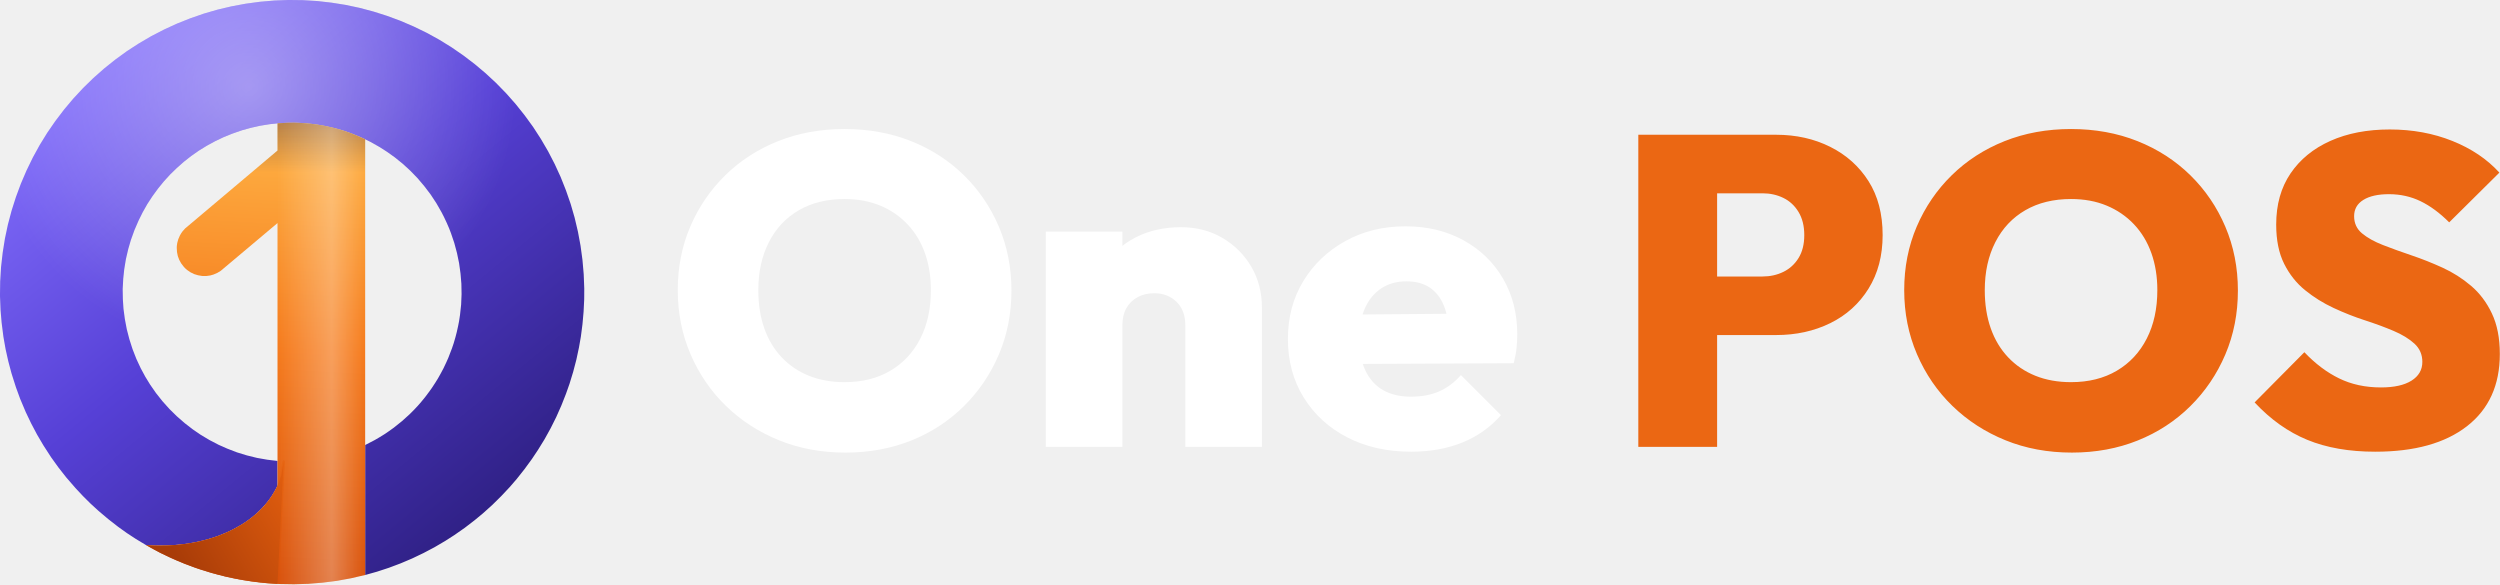
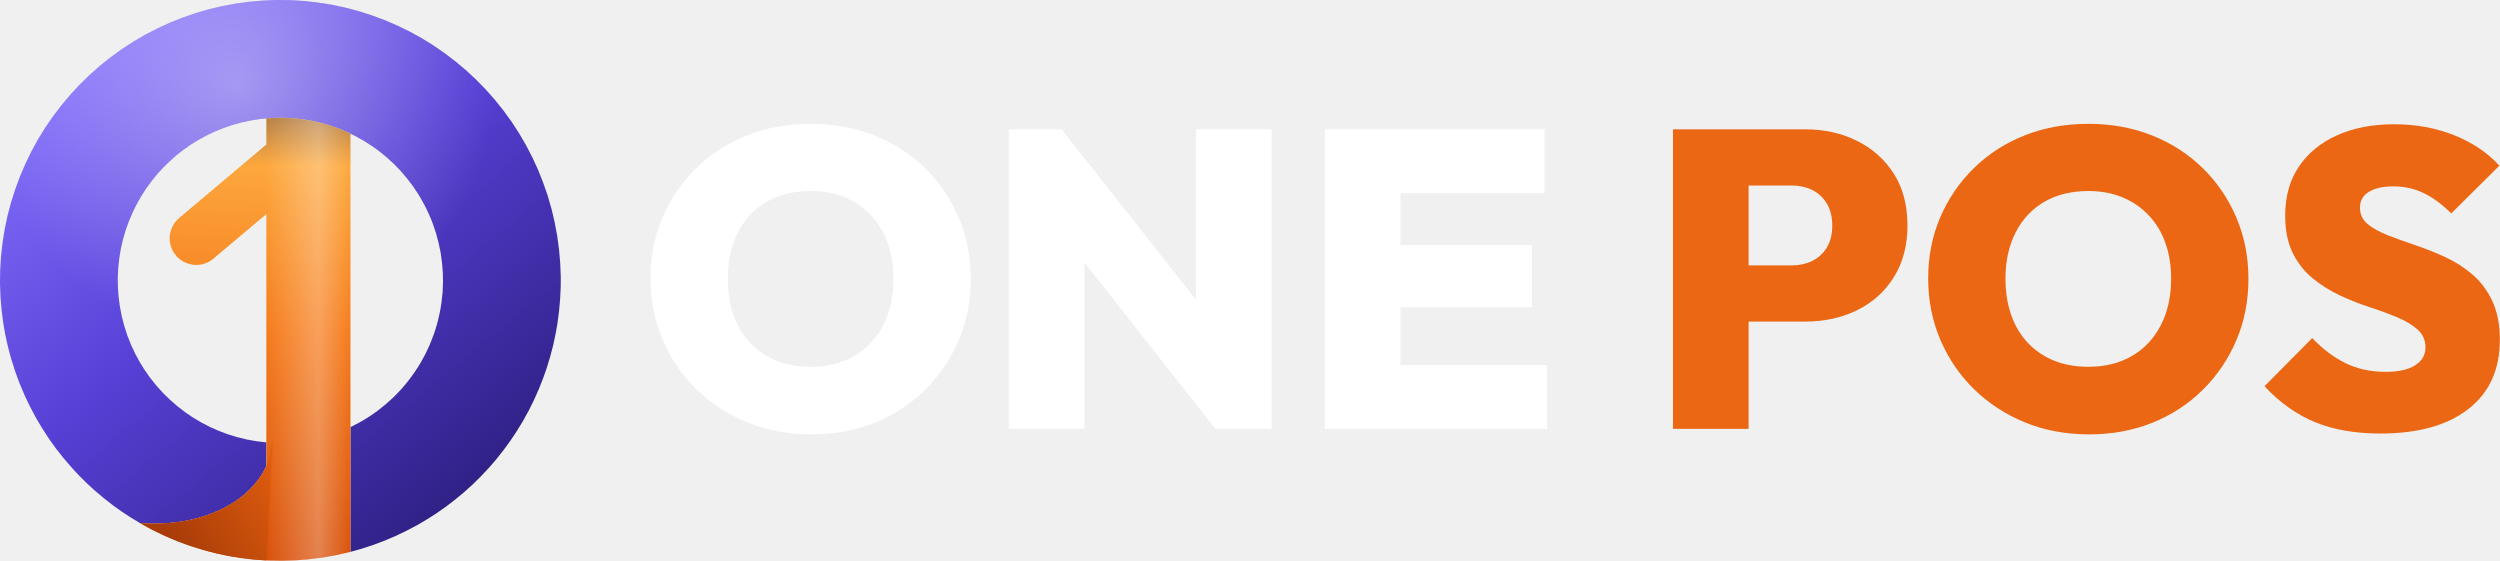
- <svg xmlns="http://www.w3.org/2000/svg" viewBox="0 0 5679 1327" width="5679" height="1327" role="img" aria-label="One POS">
+ <svg xmlns="http://www.w3.org/2000/svg" viewBox="0 0 5917 1327" width="5917" height="1327" role="img" aria-label="One POS">
  <defs>
    <linearGradient id="sr" x1="150" y1="80" x2="850" y2="930" gradientUnits="userSpaceOnUse">
      <stop offset="0" stop-color="#8672FF" />
      <stop offset="0.45" stop-color="#5640D6" />
      <stop offset="1" stop-color="#2A1C7A" />
    </linearGradient>
    <radialGradient id="sh" cx="430" cy="170" r="430" gradientUnits="userSpaceOnUse">
      <stop offset="0" stop-color="#FFFFFF" stop-opacity="0.38" />
      <stop offset="1" stop-color="#FFFFFF" stop-opacity="0" />
    </radialGradient>
    <linearGradient id="so" x1="560" y1="230" x2="520" y2="960" gradientUnits="userSpaceOnUse">
      <stop offset="0" stop-color="#FFB547" />
      <stop offset="0.5" stop-color="#F57A1C" />
      <stop offset="1" stop-color="#D9520B" />
    </linearGradient>
    <linearGradient id="st" x1="300" y1="900" x2="500" y2="780" gradientUnits="userSpaceOnUse">
      <stop offset="0" stop-color="#A93C08" />
      <stop offset="1" stop-color="#E5600F" />
    </linearGradient>
    <linearGradient id="ss" x1="0" y1="227" x2="0" y2="307" gradientUnits="userSpaceOnUse">
      <stop offset="0" stop-color="#1A0F45" stop-opacity="0.32" />
      <stop offset="1" stop-color="#1A0F45" stop-opacity="0" />
    </linearGradient>
    <linearGradient id="sg" x1="476" y1="0" x2="618" y2="0" gradientUnits="userSpaceOnUse">
      <stop offset="0" stop-color="#FFFFFF" stop-opacity="0" />
      <stop offset="0.62" stop-color="#FFFFFF" stop-opacity="0.28" />
      <stop offset="1" stop-color="#FFFFFF" stop-opacity="0" />
    </linearGradient>
  </defs>
  <g transform="translate(-42.4 -42.4) scale(1.41198)">
    <path fill="url(#sr)" d="M970.0 494.2L969.1 471.2L967.1 448.2L964.0 425.3L959.8 402.7L954.5 380.2L948.1 358.1L940.5 336.2L932.0 314.8L922.4 293.9L911.8 273.4L900.1 253.4L887.6 234.1L874.0 215.4L859.6 197.4L844.3 180.1L828.2 163.6L811.3 147.9L793.7 133.1L775.3 119.1L756.3 106.0L736.7 93.9L716.5 82.8L695.7 72.7L674.5 63.6L652.9 55.6L630.9 48.6L608.6 42.7L586.0 37.9L563.3 34.3L540.3 31.7L517.3 30.3L494.2 30.0L471.2 30.9L448.2 32.9L425.3 36.0L402.7 40.2L380.2 45.5L358.1 51.9L336.2 59.5L314.8 68.0L293.9 77.6L273.4 88.2L253.4 99.9L234.1 112.4L215.4 126.0L197.4 140.4L180.1 155.7L163.6 171.8L147.9 188.7L133.1 206.3L119.1 224.7L106.0 243.7L93.9 263.3L82.8 283.5L72.7 304.3L63.6 325.5L55.6 347.1L48.6 369.1L42.7 391.4L37.9 414.0L34.3 436.7L31.7 459.7L30.3 482.7L30.0 505.8L30.9 528.8L32.6 548.9L35.5 571.8L39.0 591.7L43.4 611.4L48.6 630.9L55.6 652.9L62.5 671.8L71.5 693.1L80.2 711.3L89.6 729.1L99.9 746.6L112.4 765.9L124.2 782.3L136.7 798.2L151.8 815.6L163.6 828.2L175.9 840.4L188.7 852.1L204.1 865.1L220.0 877.5L234.1 887.6L248.6 897.1L265.0 907.0L280.4 907.7L295.8 907.7L311.0 906.9L326.1 905.4L341.1 903.0L355.9 899.8L370.4 895.8L380.0 892.6L394.1 886.9L403.4 882.6L417.0 875.1L425.9 869.4L434.6 863.0L443.1 855.9L451.4 847.8L459.5 838.6L463.4 833.5L467.3 827.9L471.1 821.6L474.9 814.6L476.5 811.0L476.5 771.6L460.0 769.6L443.5 766.7L427.3 762.7L411.3 757.8L395.7 751.8L381.9 745.7L367.1 738.0L352.7 729.4L340.3 720.9L327.1 710.7L314.5 699.7L302.6 688.0L291.4 675.5L281.0 662.4L271.5 648.7L263.6 635.8L256.5 622.6L249.4 607.4L243.3 591.8L238.2 575.9L234.0 559.7L230.9 543.3L228.7 526.7L227.7 511.7L227.4 495.0L228.3 478.3L229.9 463.3L232.6 446.8L236.4 430.5L240.6 416.1L246.3 400.3L252.9 385.0L259.6 371.5L267.0 358.4L275.2 345.8L284.1 333.6L293.6 321.9L303.7 310.8L314.5 300.3L325.8 290.3L337.6 281.0L349.9 272.4L362.7 264.5L375.9 257.3L389.5 250.8L403.5 245.1L419.3 239.6L433.8 235.6L448.5 232.3L463.3 229.9L478.3 228.3L493.3 227.5L508.4 227.5L523.4 228.4L540.0 230.4L554.8 233.0L569.5 236.4L583.9 240.6L598.1 245.7L612.0 251.5L625.5 258.0L640.1 266.2L652.8 274.3L665.1 283.1L678.1 293.6L690.4 304.9L702.0 316.9L712.8 329.7L722.9 343.0L732.1 357.0L740.4 371.5L744.2 378.9L748.5 388.0L752.5 397.2L755.5 405.0L760.9 420.9L765.2 437.0L768.6 453.4L770.9 470.0L772.3 486.6L772.6 503.3L771.9 520.1L770.1 536.7L768.6 546.6L767.0 554.8L764.8 564.6L762.7 572.7L759.9 582.3L757.2 590.3L751.2 605.9L747.8 613.5L743.5 622.6L738.8 631.4L734.7 638.7L730.3 645.8L724.8 654.2L719.9 661.0L713.9 669.0L707.5 676.8L702.0 683.1L695.1 690.4L689.2 696.3L676.8 707.5L663.7 718.0L655.6 723.8L648.7 728.5L640.1 733.8L632.9 738.0L617.5 746.0L617.5 955.1L636.4 949.8L655.6 943.5L674.5 936.4L693.1 928.5L711.3 919.8L729.1 910.4L746.6 900.1L761.1 890.8L777.7 879.2L793.7 866.9L807.0 855.9L822.0 842.4L836.4 828.2L850.2 813.5L861.5 800.4L874.0 784.6L885.9 768.3L895.5 753.9L906.1 736.7L915.9 719.0L924.9 701.0L933.1 682.5L940.5 663.8L946.3 647.4L952.2 628.1L957.3 608.6L961.5 588.9L964.5 571.8L967.1 551.8L968.9 531.7L969.9 511.5ZM265.3 907.2L268.3 908.9L268.8 909.2ZM270.9 910.4L272.8 911.4L269.5 909.6ZM273.2 911.6L275.9 913.1L276.8 913.6ZM277.5 914.0L281.0 915.9L281.1 915.9ZM283.5 917.2L284.9 917.9L281.5 916.1ZM285.6 918.3L288.7 919.8L289.2 920.1ZM291.3 921.1L293.4 922.2L289.9 920.4ZM293.7 922.3L296.4 923.6L297.4 924.1ZM298.2 924.5L301.7 926.1L301.9 926.2ZM304.3 927.3L305.8 928.0L302.4 926.4ZM306.5 928.3L309.5 929.7L310.2 929.9ZM312.2 930.8L314.6 931.9L310.9 930.3ZM314.8 932.0L317.5 933.1L318.6 933.6ZM319.4 933.9L322.8 935.3L323.1 935.4ZM325.5 936.4L327.2 937.1L323.7 935.7ZM327.8 937.3L330.8 938.5L331.6 938.8ZM332.4 939.1L336.2 940.5L336.2 940.6ZM338.9 941.5L340.1 942.0L336.3 940.6ZM341.0 942.3L344.4 943.5L344.8 943.6ZM347.1 944.4L348.9 945.1L345.4 943.8ZM349.5 945.3L352.6 946.3L353.4 946.5ZM354.2 946.8L358.1 948.1L358.1 948.1ZM360.8 948.9L362.1 949.3L358.3 948.1ZM362.9 949.6L366.3 950.6L366.8 950.7ZM369.1 951.4L371.1 952.0L367.5 950.9ZM371.6 952.1L374.6 953.0L375.5 953.2ZM376.4 953.5L380.2 954.5L380.4 954.5ZM383.0 955.2L384.4 955.6L380.7 954.6ZM385.2 955.8L388.6 956.6L389.1 956.7ZM391.4 957.3L393.6 957.8L389.9 956.9ZM394.0 957.9L397.0 958.6L398.0 958.8ZM398.9 959.0L402.7 959.8L402.9 959.9ZM405.5 960.4L407.1 960.7L403.4 960.0ZM407.8 960.9L411.1 961.5L411.8 961.6ZM414.0 962.1L416.4 962.5L412.6 961.8ZM416.7 962.6L419.6 963.1L420.8 963.3ZM421.6 963.4L425.3 964.0L425.6 964.1ZM428.2 964.5L429.9 964.7L426.2 964.2ZM430.6 964.8L433.9 965.3L434.6 965.4ZM436.7 965.7L439.5 966.1L435.5 965.5ZM439.6 966.1L442.5 966.5L443.7 966.6ZM444.5 966.7L448.2 967.1L448.6 967.2ZM451.1 967.4L452.9 967.6L449.2 967.2ZM453.6 967.7L456.8 968.0L457.6 968.1ZM458.5 968.2L462.5 968.5L462.6 968.5ZM465.4 968.7L466.7 968.8L462.7 968.5ZM467.6 968.9L471.2 969.1L471.6 969.1ZM474.1 969.3L476.1 969.4L472.4 969.2Z" />
    <path fill="url(#sh)" d="M970.0 494.2L969.1 471.2L967.1 448.2L964.0 425.3L959.8 402.7L954.5 380.2L948.1 358.1L940.5 336.2L932.0 314.8L922.4 293.9L911.8 273.4L900.1 253.4L887.6 234.1L874.0 215.4L859.6 197.4L844.3 180.1L828.2 163.6L811.3 147.9L793.7 133.1L775.3 119.1L756.3 106.0L736.7 93.9L716.5 82.8L695.7 72.7L674.5 63.6L652.9 55.6L630.9 48.6L608.6 42.7L586.0 37.9L563.3 34.3L540.3 31.7L517.3 30.3L494.2 30.0L471.2 30.9L448.2 32.9L425.3 36.0L402.7 40.2L380.2 45.5L358.1 51.9L336.2 59.5L314.8 68.0L293.9 77.6L273.4 88.2L253.4 99.9L234.1 112.4L215.4 126.0L197.4 140.4L180.1 155.7L163.6 171.8L147.9 188.7L133.1 206.3L119.1 224.7L106.0 243.7L93.9 263.3L82.8 283.5L72.7 304.3L63.6 325.5L55.6 347.1L48.6 369.1L42.7 391.4L37.9 414.0L34.3 436.7L31.7 459.7L30.3 482.7L30.0 505.8L30.9 528.8L32.6 548.9L35.5 571.8L39.0 591.7L43.4 611.4L48.6 630.9L55.6 652.9L62.5 671.8L71.5 693.1L80.2 711.3L89.6 729.1L99.9 746.6L112.4 765.9L124.2 782.3L136.7 798.2L151.8 815.6L163.6 828.2L175.9 840.4L188.7 852.1L204.1 865.1L220.0 877.5L234.1 887.6L248.6 897.1L265.0 907.0L280.4 907.7L295.8 907.7L311.0 906.9L326.1 905.4L341.1 903.0L355.9 899.8L370.4 895.8L380.0 892.6L394.1 886.9L403.4 882.6L417.0 875.1L425.9 869.4L434.6 863.0L443.1 855.9L451.4 847.8L459.5 838.6L463.4 833.5L467.3 827.9L471.1 821.6L474.9 814.6L476.5 811.0L476.5 771.6L460.0 769.6L443.5 766.7L427.3 762.7L411.3 757.8L395.7 751.8L381.9 745.7L367.1 738.0L352.7 729.4L340.3 720.9L327.1 710.7L314.5 699.7L302.6 688.0L291.4 675.5L281.0 662.4L271.5 648.7L263.6 635.8L256.5 622.6L249.4 607.4L243.3 591.8L238.2 575.9L234.0 559.7L230.9 543.3L228.7 526.7L227.7 511.7L227.4 495.0L228.3 478.3L229.9 463.3L232.6 446.8L236.4 430.5L240.6 416.1L246.3 400.3L252.9 385.0L259.6 371.5L267.0 358.4L275.2 345.8L284.1 333.6L293.6 321.9L303.7 310.8L314.5 300.3L325.8 290.3L337.6 281.0L349.9 272.4L362.7 264.5L375.9 257.3L389.5 250.8L403.5 245.1L419.3 239.6L433.8 235.6L448.5 232.3L463.3 229.9L478.3 228.3L493.3 227.5L508.4 227.5L523.4 228.4L540.0 230.4L554.8 233.0L569.5 236.4L583.9 240.6L598.1 245.7L612.0 251.5L625.5 258.0L640.1 266.2L652.8 274.3L665.1 283.1L678.1 293.6L690.4 304.9L702.0 316.9L712.8 329.7L722.9 343.0L732.1 357.0L740.4 371.5L744.2 378.9L748.5 388.0L752.5 397.2L755.5 405.0L760.9 420.9L765.2 437.0L768.6 453.4L770.9 470.0L772.3 486.6L772.6 503.3L771.9 520.1L770.1 536.7L768.6 546.6L767.0 554.8L764.8 564.6L762.7 572.7L759.9 582.3L757.2 590.3L751.2 605.9L747.8 613.5L743.5 622.6L738.8 631.4L734.7 638.7L730.3 645.8L724.8 654.2L719.9 661.0L713.9 669.0L707.5 676.8L702.0 683.1L695.1 690.4L689.2 696.3L676.8 707.5L663.7 718.0L655.6 723.8L648.7 728.5L640.1 733.8L632.9 738.0L617.5 746.0L617.5 955.1L636.4 949.8L655.6 943.5L674.5 936.4L693.1 928.5L711.3 919.8L729.1 910.4L746.6 900.1L761.1 890.8L777.7 879.2L793.7 866.9L807.0 855.9L822.0 842.4L836.4 828.2L850.2 813.5L861.5 800.4L874.0 784.6L885.9 768.3L895.5 753.9L906.1 736.7L915.9 719.0L924.9 701.0L933.1 682.5L940.5 663.8L946.3 647.4L952.2 628.1L957.3 608.6L961.5 588.9L964.5 571.8L967.1 551.8L968.9 531.7L969.9 511.5ZM265.3 907.2L268.3 908.9L268.8 909.2ZM270.9 910.4L272.8 911.4L269.5 909.6ZM273.2 911.6L275.9 913.1L276.8 913.6ZM277.5 914.0L281.0 915.9L281.1 915.9ZM283.5 917.2L284.9 917.9L281.5 916.1ZM285.6 918.3L288.7 919.8L289.2 920.1ZM291.3 921.1L293.4 922.2L289.9 920.4ZM293.7 922.3L296.4 923.6L297.4 924.1ZM298.2 924.5L301.7 926.1L301.9 926.2ZM304.3 927.3L305.8 928.0L302.4 926.4ZM306.5 928.3L309.5 929.7L310.2 929.9ZM312.2 930.8L314.6 931.9L310.9 930.3ZM314.8 932.0L317.5 933.1L318.6 933.6ZM319.4 933.9L322.8 935.3L323.1 935.4ZM325.5 936.4L327.2 937.1L323.7 935.7ZM327.8 937.3L330.8 938.5L331.6 938.8ZM332.4 939.1L336.2 940.5L336.2 940.6ZM338.9 941.5L340.1 942.0L336.3 940.6ZM341.0 942.3L344.4 943.5L344.8 943.6ZM347.1 944.4L348.9 945.1L345.4 943.8ZM349.5 945.3L352.6 946.3L353.4 946.5ZM354.2 946.8L358.1 948.1L358.1 948.1ZM360.8 948.9L362.1 949.3L358.3 948.1ZM362.9 949.6L366.3 950.6L366.8 950.7ZM369.1 951.4L371.1 952.0L367.5 950.9ZM371.6 952.1L374.6 953.0L375.5 953.2ZM376.4 953.5L380.2 954.5L380.4 954.5ZM383.0 955.2L384.4 955.6L380.7 954.6ZM385.2 955.8L388.6 956.6L389.1 956.7ZM391.4 957.3L393.6 957.8L389.9 956.9ZM394.0 957.9L397.0 958.6L398.0 958.8ZM398.9 959.0L402.7 959.8L402.9 959.9ZM405.5 960.4L407.1 960.7L403.4 960.0ZM407.8 960.9L411.1 961.5L411.8 961.6ZM414.0 962.1L416.4 962.5L412.6 961.8ZM416.7 962.6L419.6 963.1L420.8 963.3ZM421.6 963.4L425.3 964.0L425.6 964.1ZM428.2 964.5L429.9 964.7L426.2 964.2ZM430.6 964.8L433.9 965.3L434.6 965.4ZM436.7 965.7L439.5 966.1L435.5 965.5ZM439.6 966.1L442.5 966.5L443.7 966.6ZM444.5 966.7L448.2 967.1L448.6 967.2ZM451.1 967.4L452.9 967.6L449.2 967.2ZM453.6 967.7L456.8 968.0L457.6 968.1ZM458.5 968.2L462.5 968.5L462.6 968.5ZM465.4 968.7L466.7 968.8L462.7 968.5ZM467.6 968.9L471.2 969.1L471.6 969.1ZM474.1 969.3L476.1 969.4L472.4 969.2Z" />
    <path fill="url(#so)" d="M327.8 397.6L323.5 402.5L321.6 405.2L319.4 409.0L316.8 415.0L315.1 421.3L314.5 425.7L314.4 429.0L314.8 435.5L316.1 442.0L318.4 448.1L321.6 453.9L325.6 459.1L327.8 461.5L331.1 464.4L336.5 468.1L342.4 471.0L348.7 472.9L355.2 474.0L361.8 474.1L368.3 473.2L373.5 471.7L379.6 469.1L385.2 465.7L476.5 388.9L476.5 811.0L474.9 814.6L471.1 821.6L467.3 827.9L463.4 833.5L455.5 843.4L451.4 847.8L443.1 855.9L434.6 863.0L430.3 866.3L421.5 872.3L408.0 880.2L394.1 886.9L380.0 892.6L365.6 897.2L350.9 901.0L341.1 903.0L331.1 904.7L316.0 906.5L300.8 907.6L285.5 907.8L275.3 907.6L265.0 907.0L285.6 918.3L306.5 928.3L327.8 937.3L348.9 945.1L371.6 952.1L393.6 957.8L416.4 962.5L435.5 965.5L457.6 968.1L479.8 969.6L502.9 970.0L525.9 969.3L548.9 967.4L571.8 964.5L594.5 960.4L617.5 955.1L617.5 254.0L601.2 246.9L591.8 243.3L583.9 240.6L574.3 237.7L566.2 235.6L558.1 233.7L548.3 231.7L540.0 230.4L530.0 229.1L521.7 228.3L511.7 227.7L503.3 227.4L493.3 227.5L476.5 228.4L476.5 272.2Z" />
    <path fill="url(#st)" d="M486.4 772.3L482.3 795.5L478.6 806.2L474.9 814.6L471.1 821.6L467.3 827.9L463.4 833.5L459.5 838.6L455.5 843.4L447.3 852.0L443.1 855.9L434.6 863.0L425.9 869.4L417.0 875.1L403.4 882.6L394.1 886.9L384.7 890.8L375.2 894.2L365.6 897.2L355.9 899.8L346.0 902.1L336.1 903.9L326.1 905.4L316.0 906.5L305.9 907.3L295.8 907.7L285.5 907.8L275.3 907.6L265.0 907.0L276.8 913.6L289.2 920.1L301.9 926.2L314.8 932.0L327.8 937.3L341.0 942.3L353.4 946.5L366.8 950.7L380.4 954.5L394.0 957.9L407.8 960.9L421.6 963.4L434.6 965.4L448.6 967.2L462.6 968.5L476.5 969.4Z" />
    <path fill="url(#ss)" d="M327.8 397.6L323.5 402.5L321.6 405.2L319.4 409.0L316.8 415.0L315.1 421.3L314.5 425.7L314.4 429.0L314.8 435.5L316.1 442.0L318.4 448.1L321.6 453.9L325.6 459.1L327.8 461.5L331.1 464.4L336.5 468.1L342.4 471.0L348.7 472.9L355.2 474.0L361.8 474.1L368.3 473.2L373.5 471.7L379.6 469.1L385.2 465.7L476.5 388.9L476.5 811.0L474.9 814.6L471.1 821.6L467.3 827.9L463.4 833.5L455.5 843.4L451.4 847.8L443.1 855.9L434.6 863.0L430.3 866.3L421.5 872.3L408.0 880.2L394.1 886.9L380.0 892.6L365.6 897.2L350.9 901.0L341.1 903.0L331.1 904.7L316.0 906.5L300.8 907.6L285.5 907.8L275.3 907.6L265.0 907.0L285.6 918.3L306.5 928.3L327.8 937.3L348.9 945.1L371.6 952.1L393.6 957.8L416.4 962.5L435.5 965.5L457.6 968.1L479.8 969.6L502.9 970.0L525.9 969.3L548.9 967.4L571.8 964.5L594.5 960.4L617.5 955.1L617.5 254.0L601.2 246.9L591.8 243.3L583.9 240.6L574.3 237.7L566.2 235.6L558.1 233.7L548.3 231.7L540.0 230.4L530.0 229.1L521.7 228.3L511.7 227.7L503.3 227.4L493.3 227.5L476.5 228.4L476.5 272.2Z" />
    <path fill="url(#sg)" d="M476.5 228.4L476.5 806.0L480.3 795.0L484.5 771.5L485.4 770.5L486.7 770.3L487.9 770.9L488.4 772.2L478.5 969.5L494.2 970.0L508.7 969.9L523.1 969.4L537.5 968.5L551.8 967.1L569.0 964.9L583.2 962.6L597.3 959.8L617.5 955.1L617.5 254.0L601.2 246.9L591.8 243.3L583.9 240.6L574.3 237.7L566.2 235.6L558.1 233.7L548.3 231.7L540.0 230.4L530.0 229.1L521.7 228.3L511.7 227.7L503.3 227.4L493.3 227.5Z" />
  </g>
  <g transform="translate(1539.6 1015.1)">
-     <path fill="#FFFFFF" d="M381.0 13.0Q299.0 13.0 230.0 -15.0Q161.0 -43.0 109.5 -93.0Q58.0 -143.0 29.0 -210.5Q0.0 -278.0 0.0 -356.0Q0.0 -434.0 28.5 -500.5Q57.0 -567.0 108.0 -617.0Q159.0 -667.0 228.0 -694.5Q297.0 -722.0 379.0 -722.0Q461.0 -722.0 530.0 -694.5Q599.0 -667.0 650.0 -617.0Q701.0 -567.0 729.5 -500.0Q758.0 -433.0 758.0 -355.0Q758.0 -277.0 729.5 -210.0Q701.0 -143.0 650.0 -92.5Q599.0 -42.0 530.5 -14.5Q462.0 13.0 381.0 13.0ZM379.0 -147.0Q439.0 -147.0 483.0 -173.0Q527.0 -199.0 551.0 -246.0Q575.0 -293.0 575.0 -356.0Q575.0 -402.0 561.5 -440.0Q548.0 -478.0 522.0 -505.5Q496.0 -533.0 460.0 -548.0Q424.0 -563.0 379.0 -563.0Q319.0 -563.0 275.0 -537.5Q231.0 -512.0 207.0 -465.0Q183.0 -418.0 183.0 -356.0Q183.0 -308.0 196.5 -269.5Q210.0 -231.0 236.0 -203.5Q262.0 -176.0 298.0 -161.5Q334.0 -147.0 379.0 -147.0ZM1153.0 0.0V-276.0Q1153.0 -310.0 1133.0 -329.5Q1113.0 -349.0 1082.0 -349.0Q1061.0 -349.0 1044.5 -340.0Q1028.0 -331.0 1019.0 -315.0Q1010.0 -299.0 1010.0 -276.0L942.0 -308.0Q942.0 -367.0 968.0 -409.5Q994.0 -452.0 1039.5 -475.5Q1085.0 -499.0 1143.0 -499.0Q1196.0 -499.0 1237.5 -474.5Q1279.0 -450.0 1303.0 -409.0Q1327.0 -368.0 1327.0 -316.0V0.0ZM836.0 0.0V-489.0H1010.0V0.0ZM1666.0 11.0Q1584.0 11.0 1521.0 -21.5Q1458.0 -54.0 1422.0 -112.0Q1386.0 -170.0 1386.0 -245.0Q1386.0 -319.0 1421.0 -376.5Q1456.0 -434.0 1516.5 -467.5Q1577.0 -501.0 1653.0 -501.0Q1727.0 -501.0 1784.5 -469.5Q1842.0 -438.0 1874.5 -382.5Q1907.0 -327.0 1907.0 -256.0Q1907.0 -241.0 1905.5 -225.5Q1904.0 -210.0 1899.0 -190.0L1468.0 -188.0V-300.0L1830.0 -303.0L1752.0 -254.0Q1751.0 -295.0 1740.0 -321.5Q1729.0 -348.0 1708.0 -362.0Q1687.0 -376.0 1655.0 -376.0Q1622.0 -376.0 1598.0 -360.0Q1574.0 -344.0 1561.0 -315.0Q1548.0 -286.0 1548.0 -245.0Q1548.0 -203.0 1562.0 -173.5Q1576.0 -144.0 1602.0 -129.0Q1628.0 -114.0 1666.0 -114.0Q1702.0 -114.0 1729.5 -126.0Q1757.0 -138.0 1779.0 -163.0L1870.0 -72.0Q1834.0 -31.0 1782.5 -10.0Q1731.0 11.0 1666.0 11.0Z" />
-     <path fill="#EB6713" d="M2324.0 -254.0V-387.0H2464.0Q2490.0 -387.0 2511.5 -397.5Q2533.0 -408.0 2546.0 -429.0Q2559.0 -450.0 2559.0 -481.0Q2559.0 -512.0 2546.0 -533.5Q2533.0 -555.0 2511.5 -565.5Q2490.0 -576.0 2464.0 -576.0H2324.0V-709.0H2495.0Q2563.0 -709.0 2618.0 -681.5Q2673.0 -654.0 2705.0 -603.5Q2737.0 -553.0 2737.0 -481.0Q2737.0 -411.0 2705.0 -359.5Q2673.0 -308.0 2618.0 -281.0Q2563.0 -254.0 2495.0 -254.0ZM2182.0 0.0V-709.0H2361.0V0.0ZM3167.0 13.0Q3085.0 13.0 3016.0 -15.0Q2947.0 -43.0 2895.5 -93.0Q2844.0 -143.0 2815.0 -210.5Q2786.0 -278.0 2786.0 -356.0Q2786.0 -434.0 2814.5 -500.5Q2843.0 -567.0 2894.0 -617.0Q2945.0 -667.0 3014.0 -694.5Q3083.0 -722.0 3165.0 -722.0Q3247.0 -722.0 3316.0 -694.5Q3385.0 -667.0 3436.0 -617.0Q3487.0 -567.0 3515.5 -500.0Q3544.0 -433.0 3544.0 -355.0Q3544.0 -277.0 3515.5 -210.0Q3487.0 -143.0 3436.0 -92.5Q3385.0 -42.0 3316.5 -14.5Q3248.0 13.0 3167.0 13.0ZM3165.0 -147.0Q3225.0 -147.0 3269.0 -173.0Q3313.0 -199.0 3337.0 -246.0Q3361.0 -293.0 3361.0 -356.0Q3361.0 -402.0 3347.5 -440.0Q3334.0 -478.0 3308.0 -505.5Q3282.0 -533.0 3246.0 -548.0Q3210.0 -563.0 3165.0 -563.0Q3105.0 -563.0 3061.0 -537.5Q3017.0 -512.0 2993.0 -465.0Q2969.0 -418.0 2969.0 -356.0Q2969.0 -308.0 2982.5 -269.5Q2996.0 -231.0 3022.0 -203.5Q3048.0 -176.0 3084.0 -161.5Q3120.0 -147.0 3165.0 -147.0ZM3856.0 11.0Q3767.0 11.0 3701.5 -16.0Q3636.0 -43.0 3582.0 -101.0L3695.0 -215.0Q3732.0 -176.0 3774.0 -155.5Q3816.0 -135.0 3869.0 -135.0Q3914.0 -135.0 3938.5 -150.5Q3963.0 -166.0 3963.0 -193.0Q3963.0 -218.0 3945.0 -234.5Q3927.0 -251.0 3897.5 -263.5Q3868.0 -276.0 3832.5 -287.5Q3797.0 -299.0 3761.5 -315.5Q3726.0 -332.0 3696.5 -356.0Q3667.0 -380.0 3649.0 -416.0Q3631.0 -452.0 3631.0 -505.0Q3631.0 -573.0 3663.5 -621.0Q3696.0 -669.0 3754.0 -695.0Q3812.0 -721.0 3889.0 -721.0Q3966.0 -721.0 4031.0 -695.0Q4096.0 -669.0 4138.0 -623.0L4024.0 -510.0Q3992.0 -542.0 3959.0 -558.0Q3926.0 -574.0 3887.0 -574.0Q3850.0 -574.0 3829.0 -561.0Q3808.0 -548.0 3808.0 -524.0Q3808.0 -500.0 3826.0 -485.0Q3844.0 -470.0 3873.5 -458.5Q3903.0 -447.0 3938.5 -435.0Q3974.0 -423.0 4009.0 -407.0Q4044.0 -391.0 4073.5 -366.0Q4103.0 -341.0 4121.0 -303.0Q4139.0 -265.0 4139.0 -211.0Q4139.0 -105.0 4064.5 -47.0Q3990.0 11.0 3856.0 11.0Z" />
+     <path fill="#FFFFFF" d="M381.0 13.0Q299.0 13.0 230.0 -15.0Q161.0 -43.0 109.5 -93.0Q58.0 -143.0 29.0 -210.5Q0.0 -278.0 0.0 -356.0Q0.0 -434.0 28.5 -500.5Q57.0 -567.0 108.0 -617.0Q159.0 -667.0 228.0 -694.5Q297.0 -722.0 379.0 -722.0Q461.0 -722.0 530.0 -694.5Q599.0 -667.0 650.0 -617.0Q701.0 -567.0 729.5 -500.0Q758.0 -433.0 758.0 -355.0Q758.0 -277.0 729.5 -210.0Q701.0 -143.0 650.0 -92.5Q599.0 -42.0 530.5 -14.5Q462.0 13.0 381.0 13.0ZM379.0 -147.0Q439.0 -147.0 483.0 -173.0Q527.0 -199.0 551.0 -246.0Q575.0 -293.0 575.0 -356.0Q575.0 -402.0 561.5 -440.0Q548.0 -478.0 522.0 -505.5Q496.0 -533.0 460.0 -548.0Q424.0 -563.0 379.0 -563.0Q319.0 -563.0 275.0 -537.5Q231.0 -512.0 207.0 -465.0Q183.0 -418.0 183.0 -356.0Q183.0 -308.0 196.5 -269.5Q210.0 -231.0 236.0 -203.5Q262.0 -176.0 298.0 -161.5Q334.0 -147.0 379.0 -147.0ZM848.0 0.0V-709.0H973.0L1027.0 -564.0V0.0ZM1337.0 0.0 923.0 -526.0 973.0 -709.0 1388.0 -183.0ZM1337.0 0.0 1291.0 -149.0V-709.0H1470.0V0.0ZM1596.0 0.0V-709.0H1775.0V0.0ZM1738.0 0.0V-151.0H2122.0V0.0ZM1738.0 -288.0V-435.0H2086.0V-288.0ZM1738.0 -558.0V-709.0H2116.0V-558.0Z" />
+     <path fill="#EB6713" d="M2562.0 -254.0V-387.0H2702.0Q2728.0 -387.0 2749.5 -397.5Q2771.0 -408.0 2784.0 -429.0Q2797.0 -450.0 2797.0 -481.0Q2797.0 -512.0 2784.0 -533.5Q2771.0 -555.0 2749.5 -565.5Q2728.0 -576.0 2702.0 -576.0H2562.0V-709.0H2733.0Q2801.0 -709.0 2856.0 -681.5Q2911.0 -654.0 2943.0 -603.5Q2975.0 -553.0 2975.0 -481.0Q2975.0 -411.0 2943.0 -359.5Q2911.0 -308.0 2856.0 -281.0Q2801.0 -254.0 2733.0 -254.0ZM2420.0 0.0V-709.0H2599.0V0.0ZM3405.0 13.0Q3323.0 13.0 3254.0 -15.0Q3185.0 -43.0 3133.5 -93.0Q3082.0 -143.0 3053.0 -210.5Q3024.0 -278.0 3024.0 -356.0Q3024.0 -434.0 3052.5 -500.5Q3081.0 -567.0 3132.0 -617.0Q3183.0 -667.0 3252.0 -694.5Q3321.0 -722.0 3403.0 -722.0Q3485.0 -722.0 3554.0 -694.5Q3623.0 -667.0 3674.0 -617.0Q3725.0 -567.0 3753.5 -500.0Q3782.0 -433.0 3782.0 -355.0Q3782.0 -277.0 3753.5 -210.0Q3725.0 -143.0 3674.0 -92.5Q3623.0 -42.0 3554.5 -14.5Q3486.0 13.0 3405.0 13.0ZM3403.0 -147.0Q3463.0 -147.0 3507.0 -173.0Q3551.0 -199.0 3575.0 -246.0Q3599.0 -293.0 3599.0 -356.0Q3599.0 -402.0 3585.5 -440.0Q3572.0 -478.0 3546.0 -505.5Q3520.0 -533.0 3484.0 -548.0Q3448.0 -563.0 3403.0 -563.0Q3343.0 -563.0 3299.0 -537.5Q3255.0 -512.0 3231.0 -465.0Q3207.0 -418.0 3207.0 -356.0Q3207.0 -308.0 3220.5 -269.5Q3234.0 -231.0 3260.0 -203.5Q3286.0 -176.0 3322.0 -161.5Q3358.0 -147.0 3403.0 -147.0ZM4094.0 11.0Q4005.0 11.0 3939.5 -16.0Q3874.0 -43.0 3820.0 -101.0L3933.0 -215.0Q3970.0 -176.0 4012.0 -155.5Q4054.0 -135.0 4107.0 -135.0Q4152.0 -135.0 4176.5 -150.5Q4201.0 -166.0 4201.0 -193.0Q4201.0 -218.0 4183.0 -234.5Q4165.0 -251.0 4135.5 -263.5Q4106.0 -276.0 4070.5 -287.5Q4035.0 -299.0 3999.5 -315.5Q3964.0 -332.0 3934.5 -356.0Q3905.0 -380.0 3887.0 -416.0Q3869.0 -452.0 3869.0 -505.0Q3869.0 -573.0 3901.5 -621.0Q3934.0 -669.0 3992.0 -695.0Q4050.0 -721.0 4127.0 -721.0Q4204.0 -721.0 4269.0 -695.0Q4334.0 -669.0 4376.0 -623.0L4262.0 -510.0Q4230.0 -542.0 4197.0 -558.0Q4164.0 -574.0 4125.0 -574.0Q4088.0 -574.0 4067.0 -561.0Q4046.0 -548.0 4046.0 -524.0Q4046.0 -500.0 4064.0 -485.0Q4082.0 -470.0 4111.5 -458.5Q4141.0 -447.0 4176.5 -435.0Q4212.0 -423.0 4247.0 -407.0Q4282.0 -391.0 4311.5 -366.0Q4341.0 -341.0 4359.0 -303.0Q4377.0 -265.0 4377.0 -211.0Q4377.0 -105.0 4302.5 -47.0Q4228.0 11.0 4094.0 11.0Z" />
  </g>
</svg>
